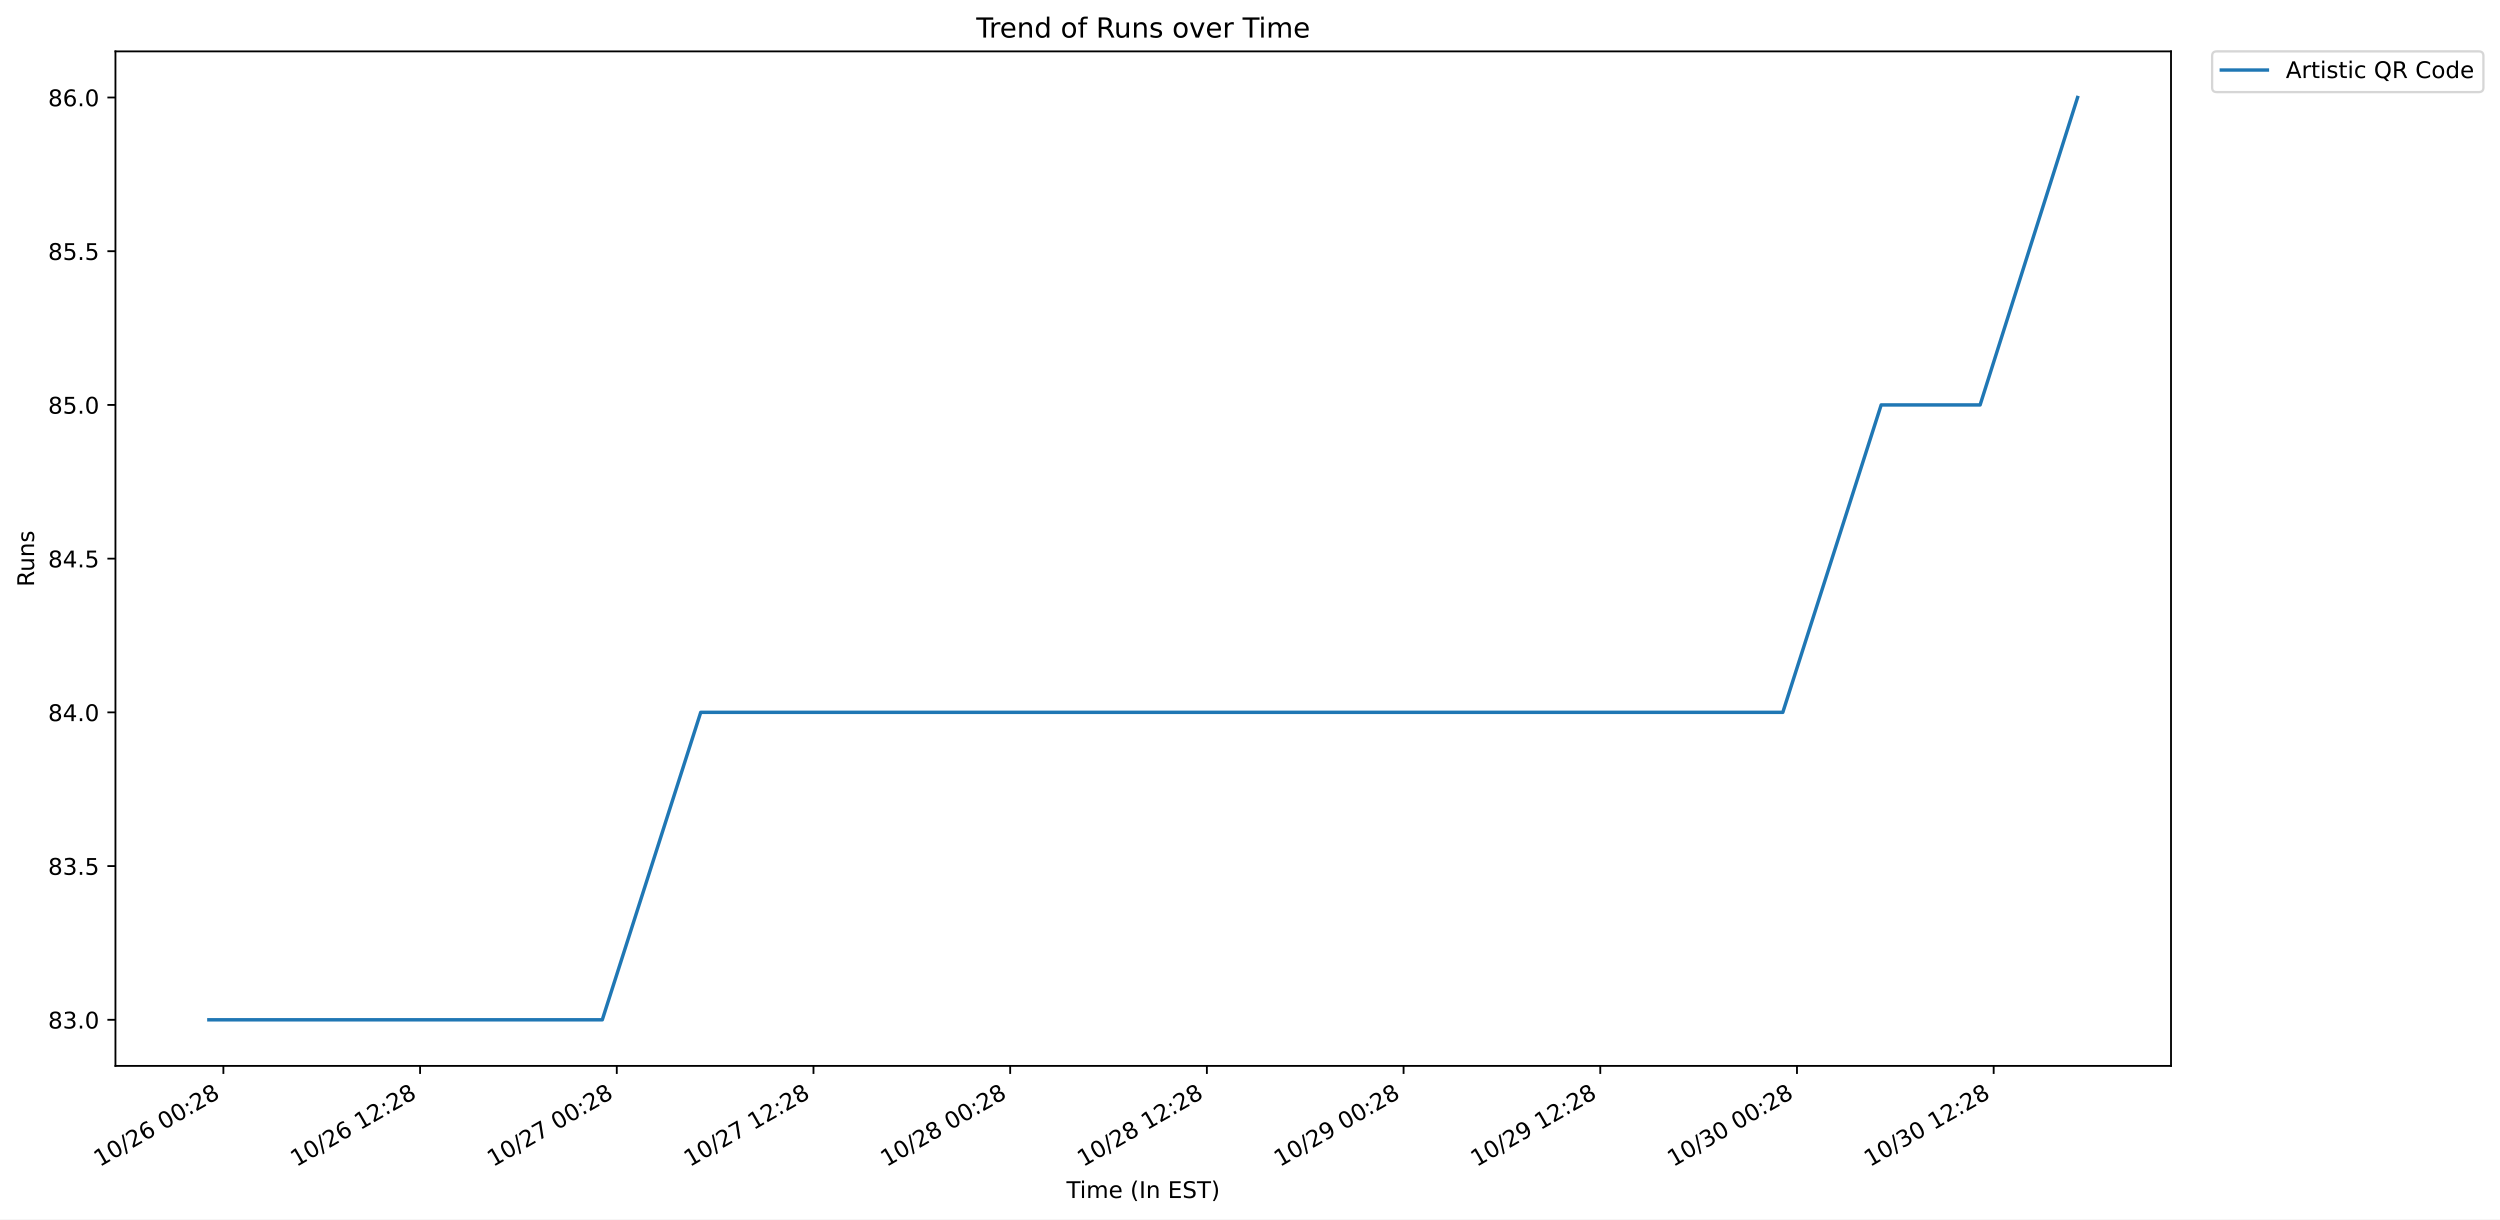
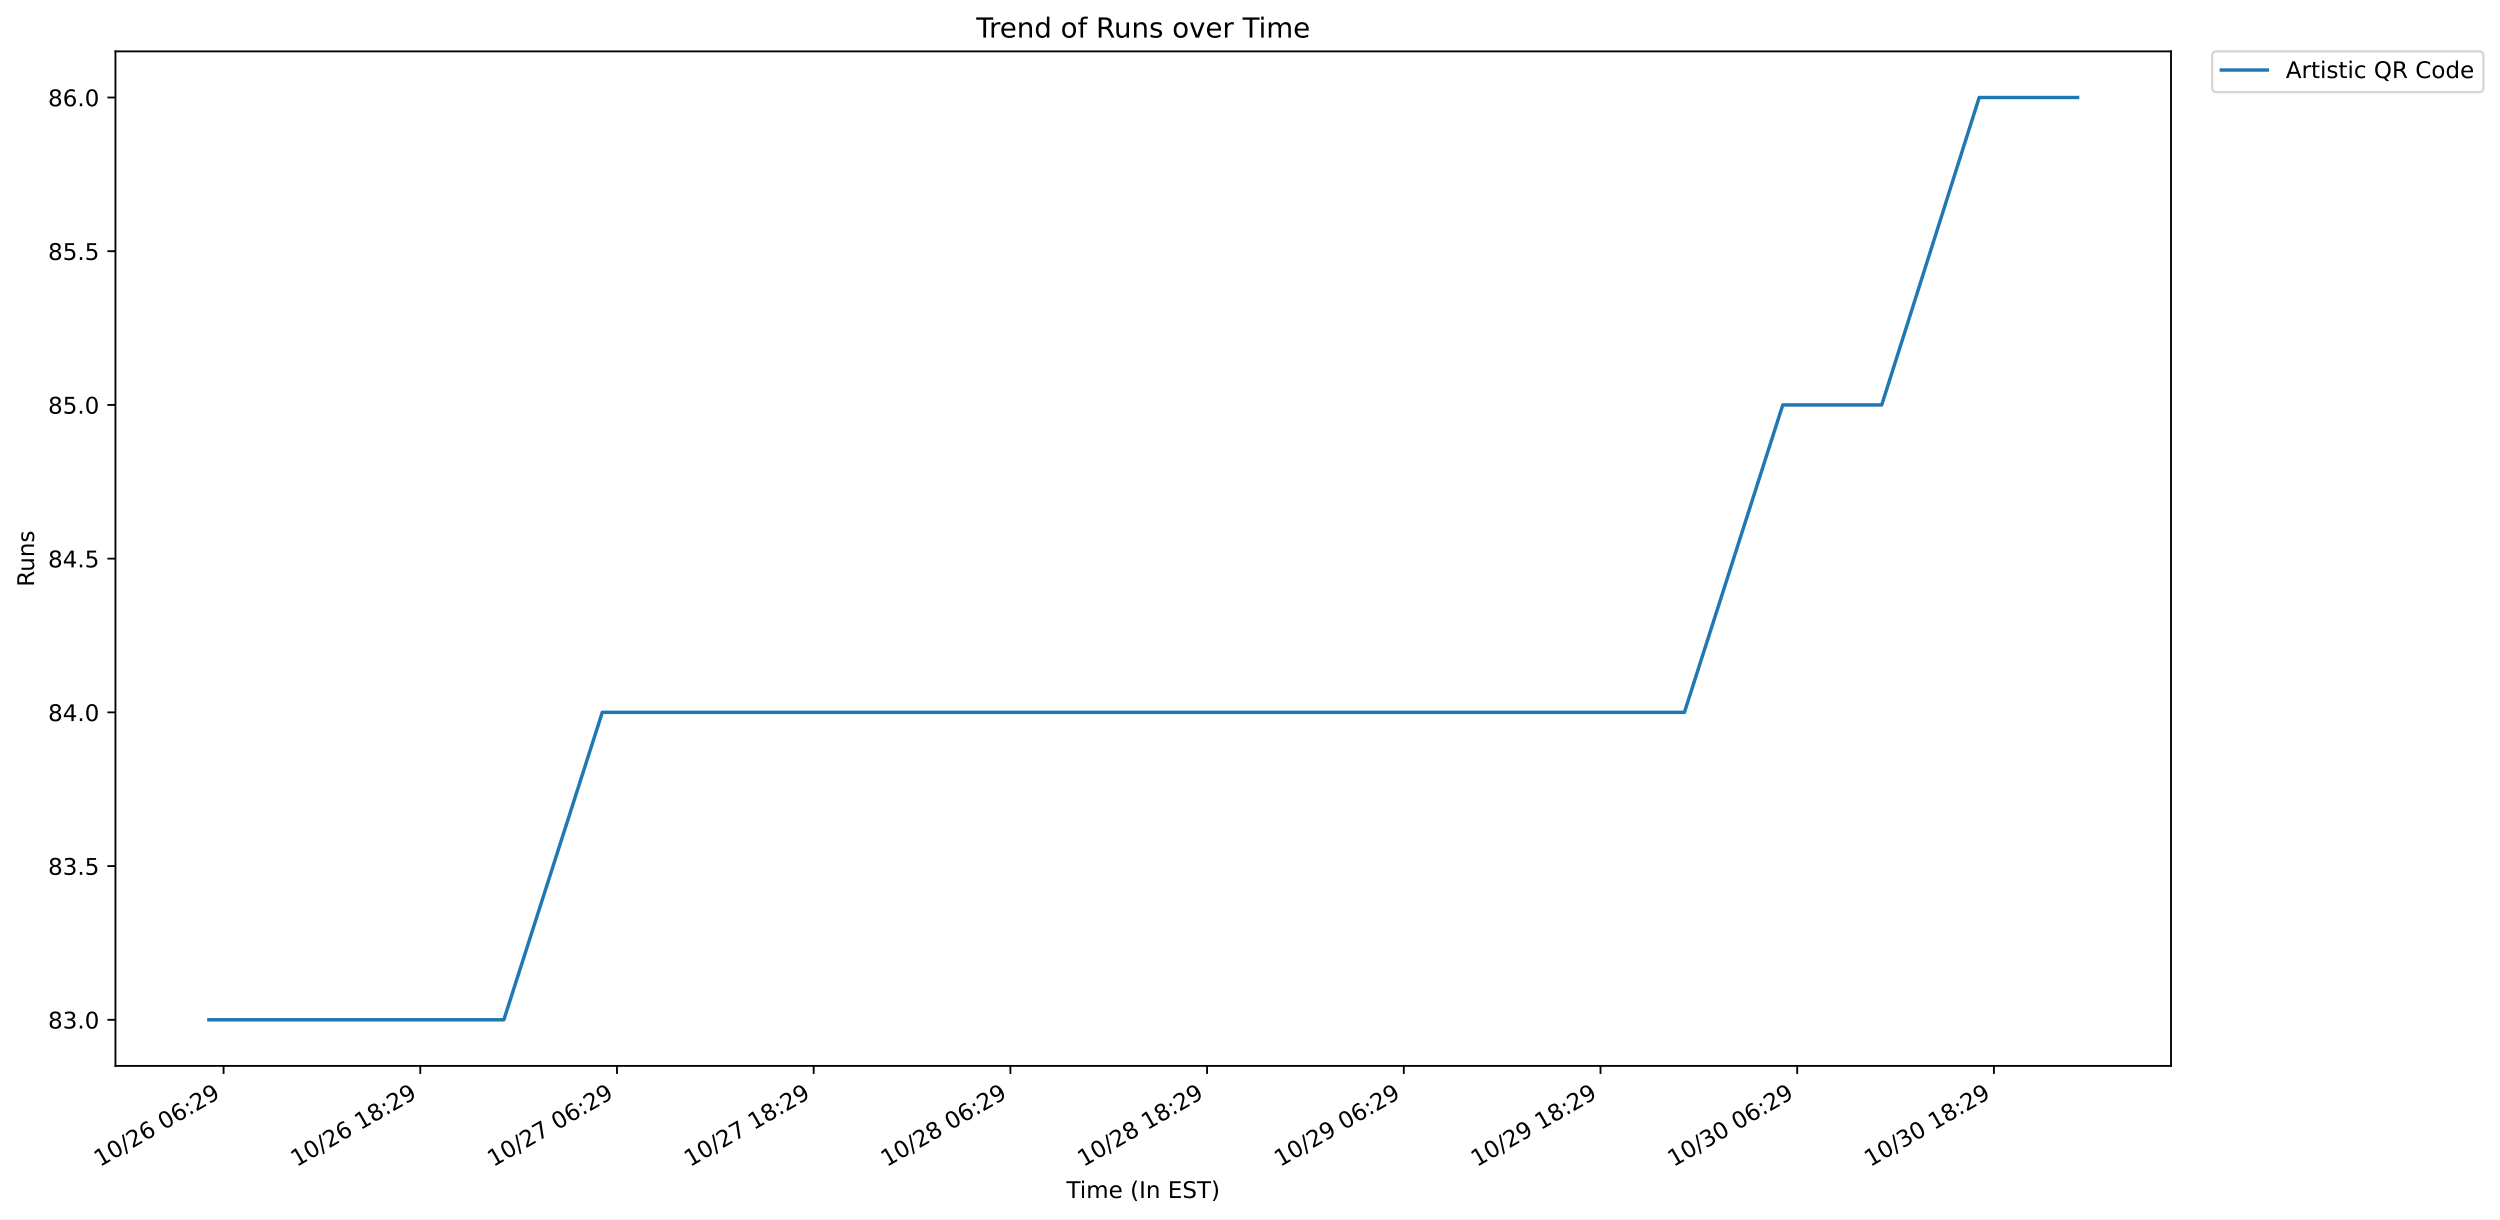
<svg xmlns="http://www.w3.org/2000/svg" xmlns:xlink="http://www.w3.org/1999/xlink" width="1085.836pt" height="529.626pt" viewBox="0 0 1085.836 529.626" version="1.1">
  <defs>
    <style type="text/css">*{stroke-linejoin: round; stroke-linecap: butt}</style>
  </defs>
  <g id="figure_1">
    <g id="patch_1">
      <path d="M 0 529.626  L 1085.836 529.626  L 1085.836 0  L 0 0  z " style="fill: #ffffff" />
    </g>
    <g id="axes_1">
      <g id="patch_2">
        <path d="M 50.144 462.958  L 942.944 462.958  L 942.944 22.318  L 50.144 22.318  z " style="fill: #ffffff" />
      </g>
      <g id="matplotlib.axis_1">
        <g id="xtick_1">
          <g id="line2d_1">
            <defs>
-               <path id="mfdef9a6785" d="M 0 0  L 0 3.5  " style="stroke: #000000; stroke-width: 0.8" />
+               <path id="mbf394fbb61" d="M 0 0  L 0 3.5  " style="stroke: #000000; stroke-width: 0.8" />
            </defs>
            <g>
-               <use xlink:href="#mfdef9a6785" x="97.023" y="462.958" style="stroke: #000000; stroke-width: 0.8" />
+               <use xlink:href="#mbf394fbb61" x="97.107" y="462.958" style="stroke: #000000; stroke-width: 0.8" />
            </g>
          </g>
          <g id="text_1">
-             <g transform="translate(43.31529 506.9464) rotate(-30) scale(0.1 -0.1)">
+             <g transform="translate(43.39911 506.9464) rotate(-30) scale(0.1 -0.1)">
              <defs>
                <path id="DejaVuSans-31" d="M 794 531  L 1825 531  L 1825 4091  L 703 3866  L 703 4441  L 1819 4666  L 2450 4666  L 2450 531  L 3481 531  L 3481 0  L 794 0  L 794 531  z " transform="scale(0.015625)" />
                <path id="DejaVuSans-30" d="M 2034 4250  Q 1547 4250 1301 3770  Q 1056 3291 1056 2328  Q 1056 1369 1301 889  Q 1547 409 2034 409  Q 2525 409 2770 889  Q 3016 1369 3016 2328  Q 3016 3291 2770 3770  Q 2525 4250 2034 4250  z M 2034 4750  Q 2819 4750 3233 4129  Q 3647 3509 3647 2328  Q 3647 1150 3233 529  Q 2819 -91 2034 -91  Q 1250 -91 836 529  Q 422 1150 422 2328  Q 422 3509 836 4129  Q 1250 4750 2034 4750  z " transform="scale(0.015625)" />
                <path id="DejaVuSans-2f" d="M 1625 4666  L 2156 4666  L 531 -594  L 0 -594  L 1625 4666  z " transform="scale(0.015625)" />
                <path id="DejaVuSans-32" d="M 1228 531  L 3431 531  L 3431 0  L 469 0  L 469 531  Q 828 903 1448 1529  Q 2069 2156 2228 2338  Q 2531 2678 2651 2914  Q 2772 3150 2772 3378  Q 2772 3750 2511 3984  Q 2250 4219 1831 4219  Q 1534 4219 1204 4116  Q 875 4013 500 3803  L 500 4441  Q 881 4594 1212 4672  Q 1544 4750 1819 4750  Q 2544 4750 2975 4387  Q 3406 4025 3406 3419  Q 3406 3131 3298 2873  Q 3191 2616 2906 2266  Q 2828 2175 2409 1742  Q 1991 1309 1228 531  z " transform="scale(0.015625)" />
                <path id="DejaVuSans-36" d="M 2113 2584  Q 1688 2584 1439 2293  Q 1191 2003 1191 1497  Q 1191 994 1439 701  Q 1688 409 2113 409  Q 2538 409 2786 701  Q 3034 994 3034 1497  Q 3034 2003 2786 2293  Q 2538 2584 2113 2584  z M 3366 4563  L 3366 3988  Q 3128 4100 2886 4159  Q 2644 4219 2406 4219  Q 1781 4219 1451 3797  Q 1122 3375 1075 2522  Q 1259 2794 1537 2939  Q 1816 3084 2150 3084  Q 2853 3084 3261 2657  Q 3669 2231 3669 1497  Q 3669 778 3244 343  Q 2819 -91 2113 -91  Q 1303 -91 875 529  Q 447 1150 447 2328  Q 447 3434 972 4092  Q 1497 4750 2381 4750  Q 2619 4750 2861 4703  Q 3103 4656 3366 4563  z " transform="scale(0.015625)" />
                <path id="DejaVuSans-20" transform="scale(0.015625)" />
                <path id="DejaVuSans-3a" d="M 750 794  L 1409 794  L 1409 0  L 750 0  L 750 794  z M 750 3309  L 1409 3309  L 1409 2516  L 750 2516  L 750 3309  z " transform="scale(0.015625)" />
-                 <path id="DejaVuSans-38" d="M 2034 2216  Q 1584 2216 1326 1975  Q 1069 1734 1069 1313  Q 1069 891 1326 650  Q 1584 409 2034 409  Q 2484 409 2743 651  Q 3003 894 3003 1313  Q 3003 1734 2745 1975  Q 2488 2216 2034 2216  z M 1403 2484  Q 997 2584 770 2862  Q 544 3141 544 3541  Q 544 4100 942 4425  Q 1341 4750 2034 4750  Q 2731 4750 3128 4425  Q 3525 4100 3525 3541  Q 3525 3141 3298 2862  Q 3072 2584 2669 2484  Q 3125 2378 3379 2068  Q 3634 1759 3634 1313  Q 3634 634 3220 271  Q 2806 -91 2034 -91  Q 1263 -91 848 271  Q 434 634 434 1313  Q 434 1759 690 2068  Q 947 2378 1403 2484  z M 1172 3481  Q 1172 3119 1398 2916  Q 1625 2713 2034 2713  Q 2441 2713 2670 2916  Q 2900 3119 2900 3481  Q 2900 3844 2670 4047  Q 2441 4250 2034 4250  Q 1625 4250 1398 4047  Q 1172 3844 1172 3481  z " transform="scale(0.015625)" />
+                 <path id="DejaVuSans-39" d="M 703 97  L 703 672  Q 941 559 1184 500  Q 1428 441 1663 441  Q 2288 441 2617 861  Q 2947 1281 2994 2138  Q 2813 1869 2534 1725  Q 2256 1581 1919 1581  Q 1219 1581 811 2004  Q 403 2428 403 3163  Q 403 3881 828 4315  Q 1253 4750 1959 4750  Q 2769 4750 3195 4129  Q 3622 3509 3622 2328  Q 3622 1225 3098 567  Q 2575 -91 1691 -91  Q 1453 -91 1209 -44  Q 966 3 703 97  z M 1959 2075  Q 2384 2075 2632 2365  Q 2881 2656 2881 3163  Q 2881 3666 2632 3958  Q 2384 4250 1959 4250  Q 1534 4250 1286 3958  Q 1038 3666 1038 3163  Q 1038 2656 1286 2365  Q 1534 2075 1959 2075  z " transform="scale(0.015625)" />
              </defs>
              <use xlink:href="#DejaVuSans-31" />
              <use xlink:href="#DejaVuSans-30" x="63.623" />
              <use xlink:href="#DejaVuSans-2f" x="127.246" />
              <use xlink:href="#DejaVuSans-32" x="160.938" />
              <use xlink:href="#DejaVuSans-36" x="224.561" />
              <use xlink:href="#DejaVuSans-20" x="288.184" />
              <use xlink:href="#DejaVuSans-30" x="319.971" />
-               <use xlink:href="#DejaVuSans-30" x="383.594" />
-               <use xlink:href="#DejaVuSans-3a" x="447.217" />
-               <use xlink:href="#DejaVuSans-32" x="480.908" />
-               <use xlink:href="#DejaVuSans-38" x="544.531" />
+               <use xlink:href="#DejaVuSans-36" x="383.594" />
+               <use xlink:href="#DejaVuSans-3a" x="447.217" />
+               <use xlink:href="#DejaVuSans-32" x="480.908" />
+               <use xlink:href="#DejaVuSans-39" x="544.531" />
            </g>
          </g>
        </g>
        <g id="xtick_2">
          <g id="line2d_2">
            <g>
-               <use xlink:href="#mfdef9a6785" x="182.456" y="462.958" style="stroke: #000000; stroke-width: 0.8" />
+               <use xlink:href="#mbf394fbb61" x="182.542" y="462.958" style="stroke: #000000; stroke-width: 0.8" />
            </g>
          </g>
          <g id="text_2">
-             <g transform="translate(128.7482 506.9464) rotate(-30) scale(0.1 -0.1)">
+             <g transform="translate(128.8346 506.9464) rotate(-30) scale(0.1 -0.1)">
+               <defs>
+                 <path id="DejaVuSans-38" d="M 2034 2216  Q 1584 2216 1326 1975  Q 1069 1734 1069 1313  Q 1069 891 1326 650  Q 1584 409 2034 409  Q 2484 409 2743 651  Q 3003 894 3003 1313  Q 3003 1734 2745 1975  Q 2488 2216 2034 2216  z M 1403 2484  Q 997 2584 770 2862  Q 544 3141 544 3541  Q 544 4100 942 4425  Q 1341 4750 2034 4750  Q 2731 4750 3128 4425  Q 3525 4100 3525 3541  Q 3525 3141 3298 2862  Q 3072 2584 2669 2484  Q 3125 2378 3379 2068  Q 3634 1759 3634 1313  Q 3634 634 3220 271  Q 2806 -91 2034 -91  Q 1263 -91 848 271  Q 434 634 434 1313  Q 434 1759 690 2068  Q 947 2378 1403 2484  z M 1172 3481  Q 1172 3119 1398 2916  Q 1625 2713 2034 2713  Q 2441 2713 2670 2916  Q 2900 3119 2900 3481  Q 2900 3844 2670 4047  Q 2441 4250 2034 4250  Q 1625 4250 1398 4047  Q 1172 3844 1172 3481  z " transform="scale(0.015625)" />
+               </defs>
              <use xlink:href="#DejaVuSans-31" />
              <use xlink:href="#DejaVuSans-30" x="63.623" />
              <use xlink:href="#DejaVuSans-2f" x="127.246" />
              <use xlink:href="#DejaVuSans-32" x="160.938" />
              <use xlink:href="#DejaVuSans-36" x="224.561" />
              <use xlink:href="#DejaVuSans-20" x="288.184" />
              <use xlink:href="#DejaVuSans-31" x="319.971" />
-               <use xlink:href="#DejaVuSans-32" x="383.594" />
-               <use xlink:href="#DejaVuSans-3a" x="447.217" />
-               <use xlink:href="#DejaVuSans-32" x="480.908" />
-               <use xlink:href="#DejaVuSans-38" x="544.531" />
+               <use xlink:href="#DejaVuSans-38" x="383.594" />
+               <use xlink:href="#DejaVuSans-3a" x="447.217" />
+               <use xlink:href="#DejaVuSans-32" x="480.908" />
+               <use xlink:href="#DejaVuSans-39" x="544.531" />
            </g>
          </g>
        </g>
        <g id="xtick_3">
          <g id="line2d_3">
            <g>
-               <use xlink:href="#mfdef9a6785" x="267.889" y="462.958" style="stroke: #000000; stroke-width: 0.8" />
+               <use xlink:href="#mbf394fbb61" x="267.978" y="462.958" style="stroke: #000000; stroke-width: 0.8" />
            </g>
          </g>
          <g id="text_3">
-             <g transform="translate(214.1812 506.9464) rotate(-30) scale(0.1 -0.1)">
+             <g transform="translate(214.2702 506.9464) rotate(-30) scale(0.1 -0.1)">
              <defs>
                <path id="DejaVuSans-37" d="M 525 4666  L 3525 4666  L 3525 4397  L 1831 0  L 1172 0  L 2766 4134  L 525 4134  L 525 4666  z " transform="scale(0.015625)" />
              </defs>
              <use xlink:href="#DejaVuSans-31" />
              <use xlink:href="#DejaVuSans-30" x="63.623" />
              <use xlink:href="#DejaVuSans-2f" x="127.246" />
              <use xlink:href="#DejaVuSans-32" x="160.938" />
              <use xlink:href="#DejaVuSans-37" x="224.561" />
              <use xlink:href="#DejaVuSans-20" x="288.184" />
              <use xlink:href="#DejaVuSans-30" x="319.971" />
-               <use xlink:href="#DejaVuSans-30" x="383.594" />
-               <use xlink:href="#DejaVuSans-3a" x="447.217" />
-               <use xlink:href="#DejaVuSans-32" x="480.908" />
-               <use xlink:href="#DejaVuSans-38" x="544.531" />
+               <use xlink:href="#DejaVuSans-36" x="383.594" />
+               <use xlink:href="#DejaVuSans-3a" x="447.217" />
+               <use xlink:href="#DejaVuSans-32" x="480.908" />
+               <use xlink:href="#DejaVuSans-39" x="544.531" />
            </g>
          </g>
        </g>
        <g id="xtick_4">
          <g id="line2d_4">
            <g>
-               <use xlink:href="#mfdef9a6785" x="353.322" y="462.958" style="stroke: #000000; stroke-width: 0.8" />
+               <use xlink:href="#mbf394fbb61" x="353.413" y="462.958" style="stroke: #000000; stroke-width: 0.8" />
            </g>
          </g>
          <g id="text_4">
-             <g transform="translate(299.6142 506.9464) rotate(-30) scale(0.1 -0.1)">
+             <g transform="translate(299.7057 506.9464) rotate(-30) scale(0.1 -0.1)">
              <use xlink:href="#DejaVuSans-31" />
              <use xlink:href="#DejaVuSans-30" x="63.623" />
              <use xlink:href="#DejaVuSans-2f" x="127.246" />
              <use xlink:href="#DejaVuSans-32" x="160.938" />
              <use xlink:href="#DejaVuSans-37" x="224.561" />
              <use xlink:href="#DejaVuSans-20" x="288.184" />
              <use xlink:href="#DejaVuSans-31" x="319.971" />
-               <use xlink:href="#DejaVuSans-32" x="383.594" />
-               <use xlink:href="#DejaVuSans-3a" x="447.217" />
-               <use xlink:href="#DejaVuSans-32" x="480.908" />
-               <use xlink:href="#DejaVuSans-38" x="544.531" />
+               <use xlink:href="#DejaVuSans-38" x="383.594" />
+               <use xlink:href="#DejaVuSans-3a" x="447.217" />
+               <use xlink:href="#DejaVuSans-32" x="480.908" />
+               <use xlink:href="#DejaVuSans-39" x="544.531" />
            </g>
          </g>
        </g>
        <g id="xtick_5">
          <g id="line2d_5">
            <g>
-               <use xlink:href="#mfdef9a6785" x="438.755" y="462.958" style="stroke: #000000; stroke-width: 0.8" />
+               <use xlink:href="#mbf394fbb61" x="438.849" y="462.958" style="stroke: #000000; stroke-width: 0.8" />
            </g>
          </g>
          <g id="text_5">
-             <g transform="translate(385.0471 506.9464) rotate(-30) scale(0.1 -0.1)">
+             <g transform="translate(385.1412 506.9464) rotate(-30) scale(0.1 -0.1)">
              <use xlink:href="#DejaVuSans-31" />
              <use xlink:href="#DejaVuSans-30" x="63.623" />
              <use xlink:href="#DejaVuSans-2f" x="127.246" />
              <use xlink:href="#DejaVuSans-32" x="160.938" />
              <use xlink:href="#DejaVuSans-38" x="224.561" />
              <use xlink:href="#DejaVuSans-20" x="288.184" />
              <use xlink:href="#DejaVuSans-30" x="319.971" />
-               <use xlink:href="#DejaVuSans-30" x="383.594" />
-               <use xlink:href="#DejaVuSans-3a" x="447.217" />
-               <use xlink:href="#DejaVuSans-32" x="480.908" />
-               <use xlink:href="#DejaVuSans-38" x="544.531" />
+               <use xlink:href="#DejaVuSans-36" x="383.594" />
+               <use xlink:href="#DejaVuSans-3a" x="447.217" />
+               <use xlink:href="#DejaVuSans-32" x="480.908" />
+               <use xlink:href="#DejaVuSans-39" x="544.531" />
            </g>
          </g>
        </g>
        <g id="xtick_6">
          <g id="line2d_6">
            <g>
-               <use xlink:href="#mfdef9a6785" x="524.188" y="462.958" style="stroke: #000000; stroke-width: 0.8" />
+               <use xlink:href="#mbf394fbb61" x="524.284" y="462.958" style="stroke: #000000; stroke-width: 0.8" />
            </g>
          </g>
          <g id="text_6">
-             <g transform="translate(470.4801 506.9464) rotate(-30) scale(0.1 -0.1)">
+             <g transform="translate(470.5767 506.9464) rotate(-30) scale(0.1 -0.1)">
              <use xlink:href="#DejaVuSans-31" />
              <use xlink:href="#DejaVuSans-30" x="63.623" />
              <use xlink:href="#DejaVuSans-2f" x="127.246" />
              <use xlink:href="#DejaVuSans-32" x="160.938" />
              <use xlink:href="#DejaVuSans-38" x="224.561" />
              <use xlink:href="#DejaVuSans-20" x="288.184" />
              <use xlink:href="#DejaVuSans-31" x="319.971" />
-               <use xlink:href="#DejaVuSans-32" x="383.594" />
-               <use xlink:href="#DejaVuSans-3a" x="447.217" />
-               <use xlink:href="#DejaVuSans-32" x="480.908" />
-               <use xlink:href="#DejaVuSans-38" x="544.531" />
+               <use xlink:href="#DejaVuSans-38" x="383.594" />
+               <use xlink:href="#DejaVuSans-3a" x="447.217" />
+               <use xlink:href="#DejaVuSans-32" x="480.908" />
+               <use xlink:href="#DejaVuSans-39" x="544.531" />
            </g>
          </g>
        </g>
        <g id="xtick_7">
          <g id="line2d_7">
            <g>
-               <use xlink:href="#mfdef9a6785" x="609.621" y="462.958" style="stroke: #000000; stroke-width: 0.8" />
+               <use xlink:href="#mbf394fbb61" x="609.72" y="462.958" style="stroke: #000000; stroke-width: 0.8" />
            </g>
          </g>
          <g id="text_7">
-             <g transform="translate(555.913 506.9464) rotate(-30) scale(0.1 -0.1)">
-               <defs>
-                 <path id="DejaVuSans-39" d="M 703 97  L 703 672  Q 941 559 1184 500  Q 1428 441 1663 441  Q 2288 441 2617 861  Q 2947 1281 2994 2138  Q 2813 1869 2534 1725  Q 2256 1581 1919 1581  Q 1219 1581 811 2004  Q 403 2428 403 3163  Q 403 3881 828 4315  Q 1253 4750 1959 4750  Q 2769 4750 3195 4129  Q 3622 3509 3622 2328  Q 3622 1225 3098 567  Q 2575 -91 1691 -91  Q 1453 -91 1209 -44  Q 966 3 703 97  z M 1959 2075  Q 2384 2075 2632 2365  Q 2881 2656 2881 3163  Q 2881 3666 2632 3958  Q 2384 4250 1959 4250  Q 1534 4250 1286 3958  Q 1038 3666 1038 3163  Q 1038 2656 1286 2365  Q 1534 2075 1959 2075  z " transform="scale(0.015625)" />
-               </defs>
+             <g transform="translate(556.0123 506.9464) rotate(-30) scale(0.1 -0.1)">
              <use xlink:href="#DejaVuSans-31" />
              <use xlink:href="#DejaVuSans-30" x="63.623" />
              <use xlink:href="#DejaVuSans-2f" x="127.246" />
              <use xlink:href="#DejaVuSans-32" x="160.938" />
              <use xlink:href="#DejaVuSans-39" x="224.561" />
              <use xlink:href="#DejaVuSans-20" x="288.184" />
              <use xlink:href="#DejaVuSans-30" x="319.971" />
-               <use xlink:href="#DejaVuSans-30" x="383.594" />
-               <use xlink:href="#DejaVuSans-3a" x="447.217" />
-               <use xlink:href="#DejaVuSans-32" x="480.908" />
-               <use xlink:href="#DejaVuSans-38" x="544.531" />
+               <use xlink:href="#DejaVuSans-36" x="383.594" />
+               <use xlink:href="#DejaVuSans-3a" x="447.217" />
+               <use xlink:href="#DejaVuSans-32" x="480.908" />
+               <use xlink:href="#DejaVuSans-39" x="544.531" />
            </g>
          </g>
        </g>
        <g id="xtick_8">
          <g id="line2d_8">
            <g>
-               <use xlink:href="#mfdef9a6785" x="695.054" y="462.958" style="stroke: #000000; stroke-width: 0.8" />
+               <use xlink:href="#mbf394fbb61" x="695.156" y="462.958" style="stroke: #000000; stroke-width: 0.8" />
            </g>
          </g>
          <g id="text_8">
-             <g transform="translate(641.346 506.9464) rotate(-30) scale(0.1 -0.1)">
+             <g transform="translate(641.4478 506.9464) rotate(-30) scale(0.1 -0.1)">
              <use xlink:href="#DejaVuSans-31" />
              <use xlink:href="#DejaVuSans-30" x="63.623" />
              <use xlink:href="#DejaVuSans-2f" x="127.246" />
              <use xlink:href="#DejaVuSans-32" x="160.938" />
              <use xlink:href="#DejaVuSans-39" x="224.561" />
              <use xlink:href="#DejaVuSans-20" x="288.184" />
              <use xlink:href="#DejaVuSans-31" x="319.971" />
-               <use xlink:href="#DejaVuSans-32" x="383.594" />
-               <use xlink:href="#DejaVuSans-3a" x="447.217" />
-               <use xlink:href="#DejaVuSans-32" x="480.908" />
-               <use xlink:href="#DejaVuSans-38" x="544.531" />
+               <use xlink:href="#DejaVuSans-38" x="383.594" />
+               <use xlink:href="#DejaVuSans-3a" x="447.217" />
+               <use xlink:href="#DejaVuSans-32" x="480.908" />
+               <use xlink:href="#DejaVuSans-39" x="544.531" />
            </g>
          </g>
        </g>
        <g id="xtick_9">
          <g id="line2d_9">
            <g>
-               <use xlink:href="#mfdef9a6785" x="780.487" y="462.958" style="stroke: #000000; stroke-width: 0.8" />
+               <use xlink:href="#mbf394fbb61" x="780.591" y="462.958" style="stroke: #000000; stroke-width: 0.8" />
            </g>
          </g>
          <g id="text_9">
-             <g transform="translate(726.7789 506.9464) rotate(-30) scale(0.1 -0.1)">
+             <g transform="translate(726.8833 506.9464) rotate(-30) scale(0.1 -0.1)">
              <defs>
                <path id="DejaVuSans-33" d="M 2597 2516  Q 3050 2419 3304 2112  Q 3559 1806 3559 1356  Q 3559 666 3084 287  Q 2609 -91 1734 -91  Q 1441 -91 1130 -33  Q 819 25 488 141  L 488 750  Q 750 597 1062 519  Q 1375 441 1716 441  Q 2309 441 2620 675  Q 2931 909 2931 1356  Q 2931 1769 2642 2001  Q 2353 2234 1838 2234  L 1294 2234  L 1294 2753  L 1863 2753  Q 2328 2753 2575 2939  Q 2822 3125 2822 3475  Q 2822 3834 2567 4026  Q 2313 4219 1838 4219  Q 1578 4219 1281 4162  Q 984 4106 628 3988  L 628 4550  Q 988 4650 1302 4700  Q 1616 4750 1894 4750  Q 2613 4750 3031 4423  Q 3450 4097 3450 3541  Q 3450 3153 3228 2886  Q 3006 2619 2597 2516  z " transform="scale(0.015625)" />
              </defs>
              <use xlink:href="#DejaVuSans-31" />
              <use xlink:href="#DejaVuSans-30" x="63.623" />
              <use xlink:href="#DejaVuSans-2f" x="127.246" />
              <use xlink:href="#DejaVuSans-33" x="160.938" />
              <use xlink:href="#DejaVuSans-30" x="224.561" />
              <use xlink:href="#DejaVuSans-20" x="288.184" />
              <use xlink:href="#DejaVuSans-30" x="319.971" />
-               <use xlink:href="#DejaVuSans-30" x="383.594" />
-               <use xlink:href="#DejaVuSans-3a" x="447.217" />
-               <use xlink:href="#DejaVuSans-32" x="480.908" />
-               <use xlink:href="#DejaVuSans-38" x="544.531" />
+               <use xlink:href="#DejaVuSans-36" x="383.594" />
+               <use xlink:href="#DejaVuSans-3a" x="447.217" />
+               <use xlink:href="#DejaVuSans-32" x="480.908" />
+               <use xlink:href="#DejaVuSans-39" x="544.531" />
            </g>
          </g>
        </g>
        <g id="xtick_10">
          <g id="line2d_10">
            <g>
-               <use xlink:href="#mfdef9a6785" x="865.92" y="462.958" style="stroke: #000000; stroke-width: 0.8" />
+               <use xlink:href="#mbf394fbb61" x="866.027" y="462.958" style="stroke: #000000; stroke-width: 0.8" />
            </g>
          </g>
          <g id="text_10">
-             <g transform="translate(812.2119 506.9464) rotate(-30) scale(0.1 -0.1)">
+             <g transform="translate(812.3188 506.9464) rotate(-30) scale(0.1 -0.1)">
              <use xlink:href="#DejaVuSans-31" />
              <use xlink:href="#DejaVuSans-30" x="63.623" />
              <use xlink:href="#DejaVuSans-2f" x="127.246" />
              <use xlink:href="#DejaVuSans-33" x="160.938" />
              <use xlink:href="#DejaVuSans-30" x="224.561" />
              <use xlink:href="#DejaVuSans-20" x="288.184" />
              <use xlink:href="#DejaVuSans-31" x="319.971" />
-               <use xlink:href="#DejaVuSans-32" x="383.594" />
-               <use xlink:href="#DejaVuSans-3a" x="447.217" />
-               <use xlink:href="#DejaVuSans-32" x="480.908" />
-               <use xlink:href="#DejaVuSans-38" x="544.531" />
+               <use xlink:href="#DejaVuSans-38" x="383.594" />
+               <use xlink:href="#DejaVuSans-3a" x="447.217" />
+               <use xlink:href="#DejaVuSans-32" x="480.908" />
+               <use xlink:href="#DejaVuSans-39" x="544.531" />
            </g>
          </g>
        </g>
        <g id="text_11">
          <g transform="translate(463.1992 520.3459) scale(0.1 -0.1)">
            <defs>
              <path id="DejaVuSans-54" d="M -19 4666  L 3928 4666  L 3928 4134  L 2272 4134  L 2272 0  L 1638 0  L 1638 4134  L -19 4134  L -19 4666  z " transform="scale(0.015625)" />
              <path id="DejaVuSans-69" d="M 603 3500  L 1178 3500  L 1178 0  L 603 0  L 603 3500  z M 603 4863  L 1178 4863  L 1178 4134  L 603 4134  L 603 4863  z " transform="scale(0.015625)" />
              <path id="DejaVuSans-6d" d="M 3328 2828  Q 3544 3216 3844 3400  Q 4144 3584 4550 3584  Q 5097 3584 5394 3201  Q 5691 2819 5691 2113  L 5691 0  L 5113 0  L 5113 2094  Q 5113 2597 4934 2840  Q 4756 3084 4391 3084  Q 3944 3084 3684 2787  Q 3425 2491 3425 1978  L 3425 0  L 2847 0  L 2847 2094  Q 2847 2600 2669 2842  Q 2491 3084 2119 3084  Q 1678 3084 1418 2786  Q 1159 2488 1159 1978  L 1159 0  L 581 0  L 581 3500  L 1159 3500  L 1159 2956  Q 1356 3278 1631 3431  Q 1906 3584 2284 3584  Q 2666 3584 2933 3390  Q 3200 3197 3328 2828  z " transform="scale(0.015625)" />
              <path id="DejaVuSans-65" d="M 3597 1894  L 3597 1613  L 953 1613  Q 991 1019 1311 708  Q 1631 397 2203 397  Q 2534 397 2845 478  Q 3156 559 3463 722  L 3463 178  Q 3153 47 2828 -22  Q 2503 -91 2169 -91  Q 1331 -91 842 396  Q 353 884 353 1716  Q 353 2575 817 3079  Q 1281 3584 2069 3584  Q 2775 3584 3186 3129  Q 3597 2675 3597 1894  z M 3022 2063  Q 3016 2534 2758 2815  Q 2500 3097 2075 3097  Q 1594 3097 1305 2825  Q 1016 2553 972 2059  L 3022 2063  z " transform="scale(0.015625)" />
              <path id="DejaVuSans-28" d="M 1984 4856  Q 1566 4138 1362 3434  Q 1159 2731 1159 2009  Q 1159 1288 1364 580  Q 1569 -128 1984 -844  L 1484 -844  Q 1016 -109 783 600  Q 550 1309 550 2009  Q 550 2706 781 3412  Q 1013 4119 1484 4856  L 1984 4856  z " transform="scale(0.015625)" />
              <path id="DejaVuSans-49" d="M 628 4666  L 1259 4666  L 1259 0  L 628 0  L 628 4666  z " transform="scale(0.015625)" />
              <path id="DejaVuSans-6e" d="M 3513 2113  L 3513 0  L 2938 0  L 2938 2094  Q 2938 2591 2744 2837  Q 2550 3084 2163 3084  Q 1697 3084 1428 2787  Q 1159 2491 1159 1978  L 1159 0  L 581 0  L 581 3500  L 1159 3500  L 1159 2956  Q 1366 3272 1645 3428  Q 1925 3584 2291 3584  Q 2894 3584 3203 3211  Q 3513 2838 3513 2113  z " transform="scale(0.015625)" />
              <path id="DejaVuSans-45" d="M 628 4666  L 3578 4666  L 3578 4134  L 1259 4134  L 1259 2753  L 3481 2753  L 3481 2222  L 1259 2222  L 1259 531  L 3634 531  L 3634 0  L 628 0  L 628 4666  z " transform="scale(0.015625)" />
              <path id="DejaVuSans-53" d="M 3425 4513  L 3425 3897  Q 3066 4069 2747 4153  Q 2428 4238 2131 4238  Q 1616 4238 1336 4038  Q 1056 3838 1056 3469  Q 1056 3159 1242 3001  Q 1428 2844 1947 2747  L 2328 2669  Q 3034 2534 3370 2195  Q 3706 1856 3706 1288  Q 3706 609 3251 259  Q 2797 -91 1919 -91  Q 1588 -91 1214 -16  Q 841 59 441 206  L 441 856  Q 825 641 1194 531  Q 1563 422 1919 422  Q 2459 422 2753 634  Q 3047 847 3047 1241  Q 3047 1584 2836 1778  Q 2625 1972 2144 2069  L 1759 2144  Q 1053 2284 737 2584  Q 422 2884 422 3419  Q 422 4038 858 4394  Q 1294 4750 2059 4750  Q 2388 4750 2728 4690  Q 3069 4631 3425 4513  z " transform="scale(0.015625)" />
              <path id="DejaVuSans-29" d="M 513 4856  L 1013 4856  Q 1481 4119 1714 3412  Q 1947 2706 1947 2009  Q 1947 1309 1714 600  Q 1481 -109 1013 -844  L 513 -844  Q 928 -128 1133 580  Q 1338 1288 1338 2009  Q 1338 2731 1133 3434  Q 928 4138 513 4856  z " transform="scale(0.015625)" />
            </defs>
            <use xlink:href="#DejaVuSans-54" />
            <use xlink:href="#DejaVuSans-69" x="57.959" />
            <use xlink:href="#DejaVuSans-6d" x="85.742" />
            <use xlink:href="#DejaVuSans-65" x="183.154" />
            <use xlink:href="#DejaVuSans-20" x="244.678" />
            <use xlink:href="#DejaVuSans-28" x="276.465" />
            <use xlink:href="#DejaVuSans-49" x="315.479" />
            <use xlink:href="#DejaVuSans-6e" x="344.971" />
            <use xlink:href="#DejaVuSans-20" x="408.35" />
            <use xlink:href="#DejaVuSans-45" x="440.137" />
            <use xlink:href="#DejaVuSans-53" x="503.32" />
            <use xlink:href="#DejaVuSans-54" x="566.797" />
            <use xlink:href="#DejaVuSans-29" x="627.881" />
          </g>
        </g>
      </g>
      <g id="matplotlib.axis_2">
        <g id="ytick_1">
          <g id="line2d_11">
            <defs>
-               <path id="m58e430f41a" d="M 0 0  L -3.5 0  " style="stroke: #000000; stroke-width: 0.8" />
+               <path id="maa20e4965e" d="M 0 0  L -3.5 0  " style="stroke: #000000; stroke-width: 0.8" />
            </defs>
            <g>
-               <use xlink:href="#m58e430f41a" x="50.144" y="442.929" style="stroke: #000000; stroke-width: 0.8" />
+               <use xlink:href="#maa20e4965e" x="50.144" y="442.929" style="stroke: #000000; stroke-width: 0.8" />
            </g>
          </g>
          <g id="text_12">
            <g transform="translate(20.87813 446.7283) scale(0.1 -0.1)">
              <defs>
                <path id="DejaVuSans-2e" d="M 684 794  L 1344 794  L 1344 0  L 684 0  L 684 794  z " transform="scale(0.015625)" />
              </defs>
              <use xlink:href="#DejaVuSans-38" />
              <use xlink:href="#DejaVuSans-33" x="63.623" />
              <use xlink:href="#DejaVuSans-2e" x="127.246" />
              <use xlink:href="#DejaVuSans-30" x="159.033" />
            </g>
          </g>
        </g>
        <g id="ytick_2">
          <g id="line2d_12">
            <g>
-               <use xlink:href="#m58e430f41a" x="50.144" y="376.165" style="stroke: #000000; stroke-width: 0.8" />
+               <use xlink:href="#maa20e4965e" x="50.144" y="376.165" style="stroke: #000000; stroke-width: 0.8" />
            </g>
          </g>
          <g id="text_13">
            <g transform="translate(20.87813 379.9646) scale(0.1 -0.1)">
              <defs>
                <path id="DejaVuSans-35" d="M 691 4666  L 3169 4666  L 3169 4134  L 1269 4134  L 1269 2991  Q 1406 3038 1543 3061  Q 1681 3084 1819 3084  Q 2600 3084 3056 2656  Q 3513 2228 3513 1497  Q 3513 744 3044 326  Q 2575 -91 1722 -91  Q 1428 -91 1123 -41  Q 819 9 494 109  L 494 744  Q 775 591 1075 516  Q 1375 441 1709 441  Q 2250 441 2565 725  Q 2881 1009 2881 1497  Q 2881 1984 2565 2268  Q 2250 2553 1709 2553  Q 1456 2553 1204 2497  Q 953 2441 691 2322  L 691 4666  z " transform="scale(0.015625)" />
              </defs>
              <use xlink:href="#DejaVuSans-38" />
              <use xlink:href="#DejaVuSans-33" x="63.623" />
              <use xlink:href="#DejaVuSans-2e" x="127.246" />
              <use xlink:href="#DejaVuSans-35" x="159.033" />
            </g>
          </g>
        </g>
        <g id="ytick_3">
          <g id="line2d_13">
            <g>
-               <use xlink:href="#m58e430f41a" x="50.144" y="309.402" style="stroke: #000000; stroke-width: 0.8" />
+               <use xlink:href="#maa20e4965e" x="50.144" y="309.402" style="stroke: #000000; stroke-width: 0.8" />
            </g>
          </g>
          <g id="text_14">
            <g transform="translate(20.87813 313.201) scale(0.1 -0.1)">
              <defs>
                <path id="DejaVuSans-34" d="M 2419 4116  L 825 1625  L 2419 1625  L 2419 4116  z M 2253 4666  L 3047 4666  L 3047 1625  L 3713 1625  L 3713 1100  L 3047 1100  L 3047 0  L 2419 0  L 2419 1100  L 313 1100  L 313 1709  L 2253 4666  z " transform="scale(0.015625)" />
              </defs>
              <use xlink:href="#DejaVuSans-38" />
              <use xlink:href="#DejaVuSans-34" x="63.623" />
              <use xlink:href="#DejaVuSans-2e" x="127.246" />
              <use xlink:href="#DejaVuSans-30" x="159.033" />
            </g>
          </g>
        </g>
        <g id="ytick_4">
          <g id="line2d_14">
            <g>
-               <use xlink:href="#m58e430f41a" x="50.144" y="242.638" style="stroke: #000000; stroke-width: 0.8" />
+               <use xlink:href="#maa20e4965e" x="50.144" y="242.638" style="stroke: #000000; stroke-width: 0.8" />
            </g>
          </g>
          <g id="text_15">
            <g transform="translate(20.87813 246.4373) scale(0.1 -0.1)">
              <use xlink:href="#DejaVuSans-38" />
              <use xlink:href="#DejaVuSans-34" x="63.623" />
              <use xlink:href="#DejaVuSans-2e" x="127.246" />
              <use xlink:href="#DejaVuSans-35" x="159.033" />
            </g>
          </g>
        </g>
        <g id="ytick_5">
          <g id="line2d_15">
            <g>
-               <use xlink:href="#m58e430f41a" x="50.144" y="175.874" style="stroke: #000000; stroke-width: 0.8" />
+               <use xlink:href="#maa20e4965e" x="50.144" y="175.874" style="stroke: #000000; stroke-width: 0.8" />
            </g>
          </g>
          <g id="text_16">
            <g transform="translate(20.87813 179.6737) scale(0.1 -0.1)">
              <use xlink:href="#DejaVuSans-38" />
              <use xlink:href="#DejaVuSans-35" x="63.623" />
              <use xlink:href="#DejaVuSans-2e" x="127.246" />
              <use xlink:href="#DejaVuSans-30" x="159.033" />
            </g>
          </g>
        </g>
        <g id="ytick_6">
          <g id="line2d_16">
            <g>
-               <use xlink:href="#m58e430f41a" x="50.144" y="109.111" style="stroke: #000000; stroke-width: 0.8" />
+               <use xlink:href="#maa20e4965e" x="50.144" y="109.111" style="stroke: #000000; stroke-width: 0.8" />
            </g>
          </g>
          <g id="text_17">
            <g transform="translate(20.87813 112.9101) scale(0.1 -0.1)">
              <use xlink:href="#DejaVuSans-38" />
              <use xlink:href="#DejaVuSans-35" x="63.623" />
              <use xlink:href="#DejaVuSans-2e" x="127.246" />
              <use xlink:href="#DejaVuSans-35" x="159.033" />
            </g>
          </g>
        </g>
        <g id="ytick_7">
          <g id="line2d_17">
            <g>
-               <use xlink:href="#m58e430f41a" x="50.144" y="42.347" style="stroke: #000000; stroke-width: 0.8" />
+               <use xlink:href="#maa20e4965e" x="50.144" y="42.347" style="stroke: #000000; stroke-width: 0.8" />
            </g>
          </g>
          <g id="text_18">
            <g transform="translate(20.87813 46.14643) scale(0.1 -0.1)">
              <use xlink:href="#DejaVuSans-38" />
              <use xlink:href="#DejaVuSans-36" x="63.623" />
              <use xlink:href="#DejaVuSans-2e" x="127.246" />
              <use xlink:href="#DejaVuSans-30" x="159.033" />
            </g>
          </g>
        </g>
        <g id="text_19">
          <g transform="translate(14.79844 254.8295) rotate(-90) scale(0.1 -0.1)">
            <defs>
              <path id="DejaVuSans-52" d="M 2841 2188  Q 3044 2119 3236 1894  Q 3428 1669 3622 1275  L 4263 0  L 3584 0  L 2988 1197  Q 2756 1666 2539 1819  Q 2322 1972 1947 1972  L 1259 1972  L 1259 0  L 628 0  L 628 4666  L 2053 4666  Q 2853 4666 3247 4331  Q 3641 3997 3641 3322  Q 3641 2881 3436 2590  Q 3231 2300 2841 2188  z M 1259 4147  L 1259 2491  L 2053 2491  Q 2509 2491 2742 2702  Q 2975 2913 2975 3322  Q 2975 3731 2742 3939  Q 2509 4147 2053 4147  L 1259 4147  z " transform="scale(0.015625)" />
              <path id="DejaVuSans-75" d="M 544 1381  L 544 3500  L 1119 3500  L 1119 1403  Q 1119 906 1312 657  Q 1506 409 1894 409  Q 2359 409 2629 706  Q 2900 1003 2900 1516  L 2900 3500  L 3475 3500  L 3475 0  L 2900 0  L 2900 538  Q 2691 219 2414 64  Q 2138 -91 1772 -91  Q 1169 -91 856 284  Q 544 659 544 1381  z M 1991 3584  L 1991 3584  z " transform="scale(0.015625)" />
              <path id="DejaVuSans-73" d="M 2834 3397  L 2834 2853  Q 2591 2978 2328 3040  Q 2066 3103 1784 3103  Q 1356 3103 1142 2972  Q 928 2841 928 2578  Q 928 2378 1081 2264  Q 1234 2150 1697 2047  L 1894 2003  Q 2506 1872 2764 1633  Q 3022 1394 3022 966  Q 3022 478 2636 193  Q 2250 -91 1575 -91  Q 1294 -91 989 -36  Q 684 19 347 128  L 347 722  Q 666 556 975 473  Q 1284 391 1588 391  Q 1994 391 2212 530  Q 2431 669 2431 922  Q 2431 1156 2273 1281  Q 2116 1406 1581 1522  L 1381 1569  Q 847 1681 609 1914  Q 372 2147 372 2553  Q 372 3047 722 3315  Q 1072 3584 1716 3584  Q 2034 3584 2315 3537  Q 2597 3491 2834 3397  z " transform="scale(0.015625)" />
            </defs>
            <use xlink:href="#DejaVuSans-52" />
            <use xlink:href="#DejaVuSans-75" x="64.982" />
            <use xlink:href="#DejaVuSans-6e" x="128.361" />
            <use xlink:href="#DejaVuSans-73" x="191.74" />
          </g>
        </g>
      </g>
      <g id="line2d_18">
-         <path d="M 90.726 442.929  L 133.477 442.929  L 176.371 442.929  L 218.88 442.929  L 261.594 442.929  L 304.347 309.402  L 347.333 309.402  L 389.753 309.402  L 432.477 309.402  L 475.178 309.402  L 518.054 309.402  L 560.645 309.402  L 603.321 309.402  L 646.058 309.402  L 688.927 309.402  L 731.504 309.402  L 774.33 309.402  L 817.057 175.874  L 860.028 175.874  L 902.362 42.347  " clip-path="url(#p218b3816c7)" style="fill: none; stroke: #1f77b4; stroke-width: 1.5; stroke-linecap: square" />
+         <path d="M 90.726 442.929  L 133.621 442.929  L 176.131 442.929  L 218.846 442.929  L 261.6 309.402  L 304.588 309.402  L 347.009 309.402  L 389.735 309.402  L 432.436 309.402  L 475.314 309.402  L 517.906 309.402  L 560.583 309.402  L 603.322 309.402  L 646.192 309.402  L 688.77 309.402  L 731.598 309.402  L 774.326 175.874  L 817.298 175.874  L 859.634 42.347  L 902.362 42.347  " clip-path="url(#pdbce052445)" style="fill: none; stroke: #1f77b4; stroke-width: 1.5; stroke-linecap: square" />
      </g>
      <g id="patch_3">
        <path d="M 50.144 462.958  L 50.144 22.318  " style="fill: none; stroke: #000000; stroke-width: 0.8; stroke-linejoin: miter; stroke-linecap: square" />
      </g>
      <g id="patch_4">
        <path d="M 942.944 462.958  L 942.944 22.318  " style="fill: none; stroke: #000000; stroke-width: 0.8; stroke-linejoin: miter; stroke-linecap: square" />
      </g>
      <g id="patch_5">
        <path d="M 50.144 462.958  L 942.944 462.958  " style="fill: none; stroke: #000000; stroke-width: 0.8; stroke-linejoin: miter; stroke-linecap: square" />
      </g>
      <g id="patch_6">
        <path d="M 50.144 22.318  L 942.944 22.318  " style="fill: none; stroke: #000000; stroke-width: 0.8; stroke-linejoin: miter; stroke-linecap: square" />
      </g>
      <g id="text_20">
        <g transform="translate(424.0272 16.31812) scale(0.12 -0.12)">
          <defs>
            <path id="DejaVuSans-72" d="M 2631 2963  Q 2534 3019 2420 3045  Q 2306 3072 2169 3072  Q 1681 3072 1420 2755  Q 1159 2438 1159 1844  L 1159 0  L 581 0  L 581 3500  L 1159 3500  L 1159 2956  Q 1341 3275 1631 3429  Q 1922 3584 2338 3584  Q 2397 3584 2469 3576  Q 2541 3569 2628 3553  L 2631 2963  z " transform="scale(0.015625)" />
            <path id="DejaVuSans-64" d="M 2906 2969  L 2906 4863  L 3481 4863  L 3481 0  L 2906 0  L 2906 525  Q 2725 213 2448 61  Q 2172 -91 1784 -91  Q 1150 -91 751 415  Q 353 922 353 1747  Q 353 2572 751 3078  Q 1150 3584 1784 3584  Q 2172 3584 2448 3432  Q 2725 3281 2906 2969  z M 947 1747  Q 947 1113 1208 752  Q 1469 391 1925 391  Q 2381 391 2643 752  Q 2906 1113 2906 1747  Q 2906 2381 2643 2742  Q 2381 3103 1925 3103  Q 1469 3103 1208 2742  Q 947 2381 947 1747  z " transform="scale(0.015625)" />
            <path id="DejaVuSans-6f" d="M 1959 3097  Q 1497 3097 1228 2736  Q 959 2375 959 1747  Q 959 1119 1226 758  Q 1494 397 1959 397  Q 2419 397 2687 759  Q 2956 1122 2956 1747  Q 2956 2369 2687 2733  Q 2419 3097 1959 3097  z M 1959 3584  Q 2709 3584 3137 3096  Q 3566 2609 3566 1747  Q 3566 888 3137 398  Q 2709 -91 1959 -91  Q 1206 -91 779 398  Q 353 888 353 1747  Q 353 2609 779 3096  Q 1206 3584 1959 3584  z " transform="scale(0.015625)" />
            <path id="DejaVuSans-66" d="M 2375 4863  L 2375 4384  L 1825 4384  Q 1516 4384 1395 4259  Q 1275 4134 1275 3809  L 1275 3500  L 2222 3500  L 2222 3053  L 1275 3053  L 1275 0  L 697 0  L 697 3053  L 147 3053  L 147 3500  L 697 3500  L 697 3744  Q 697 4328 969 4595  Q 1241 4863 1831 4863  L 2375 4863  z " transform="scale(0.015625)" />
            <path id="DejaVuSans-76" d="M 191 3500  L 800 3500  L 1894 563  L 2988 3500  L 3597 3500  L 2284 0  L 1503 0  L 191 3500  z " transform="scale(0.015625)" />
          </defs>
          <use xlink:href="#DejaVuSans-54" />
          <use xlink:href="#DejaVuSans-72" x="46.334" />
          <use xlink:href="#DejaVuSans-65" x="85.197" />
          <use xlink:href="#DejaVuSans-6e" x="146.721" />
          <use xlink:href="#DejaVuSans-64" x="210.1" />
          <use xlink:href="#DejaVuSans-20" x="273.576" />
          <use xlink:href="#DejaVuSans-6f" x="305.363" />
          <use xlink:href="#DejaVuSans-66" x="366.545" />
          <use xlink:href="#DejaVuSans-20" x="401.75" />
          <use xlink:href="#DejaVuSans-52" x="433.537" />
          <use xlink:href="#DejaVuSans-75" x="498.52" />
          <use xlink:href="#DejaVuSans-6e" x="561.898" />
          <use xlink:href="#DejaVuSans-73" x="625.277" />
          <use xlink:href="#DejaVuSans-20" x="677.377" />
          <use xlink:href="#DejaVuSans-6f" x="709.164" />
          <use xlink:href="#DejaVuSans-76" x="770.346" />
          <use xlink:href="#DejaVuSans-65" x="829.525" />
          <use xlink:href="#DejaVuSans-72" x="891.049" />
          <use xlink:href="#DejaVuSans-20" x="932.162" />
          <use xlink:href="#DejaVuSans-54" x="963.949" />
          <use xlink:href="#DejaVuSans-69" x="1021.908" />
          <use xlink:href="#DejaVuSans-6d" x="1049.691" />
          <use xlink:href="#DejaVuSans-65" x="1147.104" />
        </g>
      </g>
      <g id="legend_1">
        <g id="patch_7">
          <path d="M 962.8 39.996  L 1076.636 39.996  Q 1078.636 39.996 1078.636 37.996  L 1078.636 24.318  Q 1078.636 22.318 1076.636 22.318  L 962.8 22.318  Q 960.8 22.318 960.8 24.318  L 960.8 37.996  Q 960.8 39.996 962.8 39.996  z " style="fill: #ffffff; opacity: 0.8; stroke: #cccccc; stroke-linejoin: miter" />
        </g>
        <g id="line2d_19">
          <path d="M 964.8 30.417  L 974.8 30.417  L 984.8 30.417  " style="fill: none; stroke: #1f77b4; stroke-width: 1.5; stroke-linecap: square" />
        </g>
        <g id="text_21">
          <g transform="translate(992.7998 33.91656) scale(0.1 -0.1)">
            <defs>
              <path id="DejaVuSans-41" d="M 2188 4044  L 1331 1722  L 3047 1722  L 2188 4044  z M 1831 4666  L 2547 4666  L 4325 0  L 3669 0  L 3244 1197  L 1141 1197  L 716 0  L 50 0  L 1831 4666  z " transform="scale(0.015625)" />
              <path id="DejaVuSans-74" d="M 1172 4494  L 1172 3500  L 2356 3500  L 2356 3053  L 1172 3053  L 1172 1153  Q 1172 725 1289 603  Q 1406 481 1766 481  L 2356 481  L 2356 0  L 1766 0  Q 1100 0 847 248  Q 594 497 594 1153  L 594 3053  L 172 3053  L 172 3500  L 594 3500  L 594 4494  L 1172 4494  z " transform="scale(0.015625)" />
              <path id="DejaVuSans-63" d="M 3122 3366  L 3122 2828  Q 2878 2963 2633 3030  Q 2388 3097 2138 3097  Q 1578 3097 1268 2742  Q 959 2388 959 1747  Q 959 1106 1268 751  Q 1578 397 2138 397  Q 2388 397 2633 464  Q 2878 531 3122 666  L 3122 134  Q 2881 22 2623 -34  Q 2366 -91 2075 -91  Q 1284 -91 818 406  Q 353 903 353 1747  Q 353 2603 823 3093  Q 1294 3584 2113 3584  Q 2378 3584 2631 3529  Q 2884 3475 3122 3366  z " transform="scale(0.015625)" />
              <path id="DejaVuSans-51" d="M 2522 4238  Q 1834 4238 1429 3725  Q 1025 3213 1025 2328  Q 1025 1447 1429 934  Q 1834 422 2522 422  Q 3209 422 3611 934  Q 4013 1447 4013 2328  Q 4013 3213 3611 3725  Q 3209 4238 2522 4238  z M 3406 84  L 4238 -825  L 3475 -825  L 2784 -78  Q 2681 -84 2626 -87  Q 2572 -91 2522 -91  Q 1538 -91 948 567  Q 359 1225 359 2328  Q 359 3434 948 4092  Q 1538 4750 2522 4750  Q 3503 4750 4090 4092  Q 4678 3434 4678 2328  Q 4678 1516 4351 937  Q 4025 359 3406 84  z " transform="scale(0.015625)" />
              <path id="DejaVuSans-43" d="M 4122 4306  L 4122 3641  Q 3803 3938 3442 4084  Q 3081 4231 2675 4231  Q 1875 4231 1450 3742  Q 1025 3253 1025 2328  Q 1025 1406 1450 917  Q 1875 428 2675 428  Q 3081 428 3442 575  Q 3803 722 4122 1019  L 4122 359  Q 3791 134 3420 21  Q 3050 -91 2638 -91  Q 1578 -91 968 557  Q 359 1206 359 2328  Q 359 3453 968 4101  Q 1578 4750 2638 4750  Q 3056 4750 3426 4639  Q 3797 4528 4122 4306  z " transform="scale(0.015625)" />
            </defs>
            <use xlink:href="#DejaVuSans-41" />
            <use xlink:href="#DejaVuSans-72" x="68.408" />
            <use xlink:href="#DejaVuSans-74" x="109.521" />
            <use xlink:href="#DejaVuSans-69" x="148.73" />
            <use xlink:href="#DejaVuSans-73" x="176.514" />
            <use xlink:href="#DejaVuSans-74" x="228.613" />
            <use xlink:href="#DejaVuSans-69" x="267.822" />
            <use xlink:href="#DejaVuSans-63" x="295.605" />
            <use xlink:href="#DejaVuSans-20" x="350.586" />
            <use xlink:href="#DejaVuSans-51" x="382.373" />
            <use xlink:href="#DejaVuSans-52" x="461.084" />
            <use xlink:href="#DejaVuSans-20" x="530.566" />
            <use xlink:href="#DejaVuSans-43" x="562.354" />
            <use xlink:href="#DejaVuSans-6f" x="632.178" />
            <use xlink:href="#DejaVuSans-64" x="693.359" />
            <use xlink:href="#DejaVuSans-65" x="756.836" />
          </g>
        </g>
      </g>
    </g>
  </g>
  <defs>
-     <clipPath id="p218b3816c7">
+     <clipPath id="pdbce052445">
      <rect x="50.144" y="22.318" width="892.8" height="440.64" />
    </clipPath>
  </defs>
</svg>
